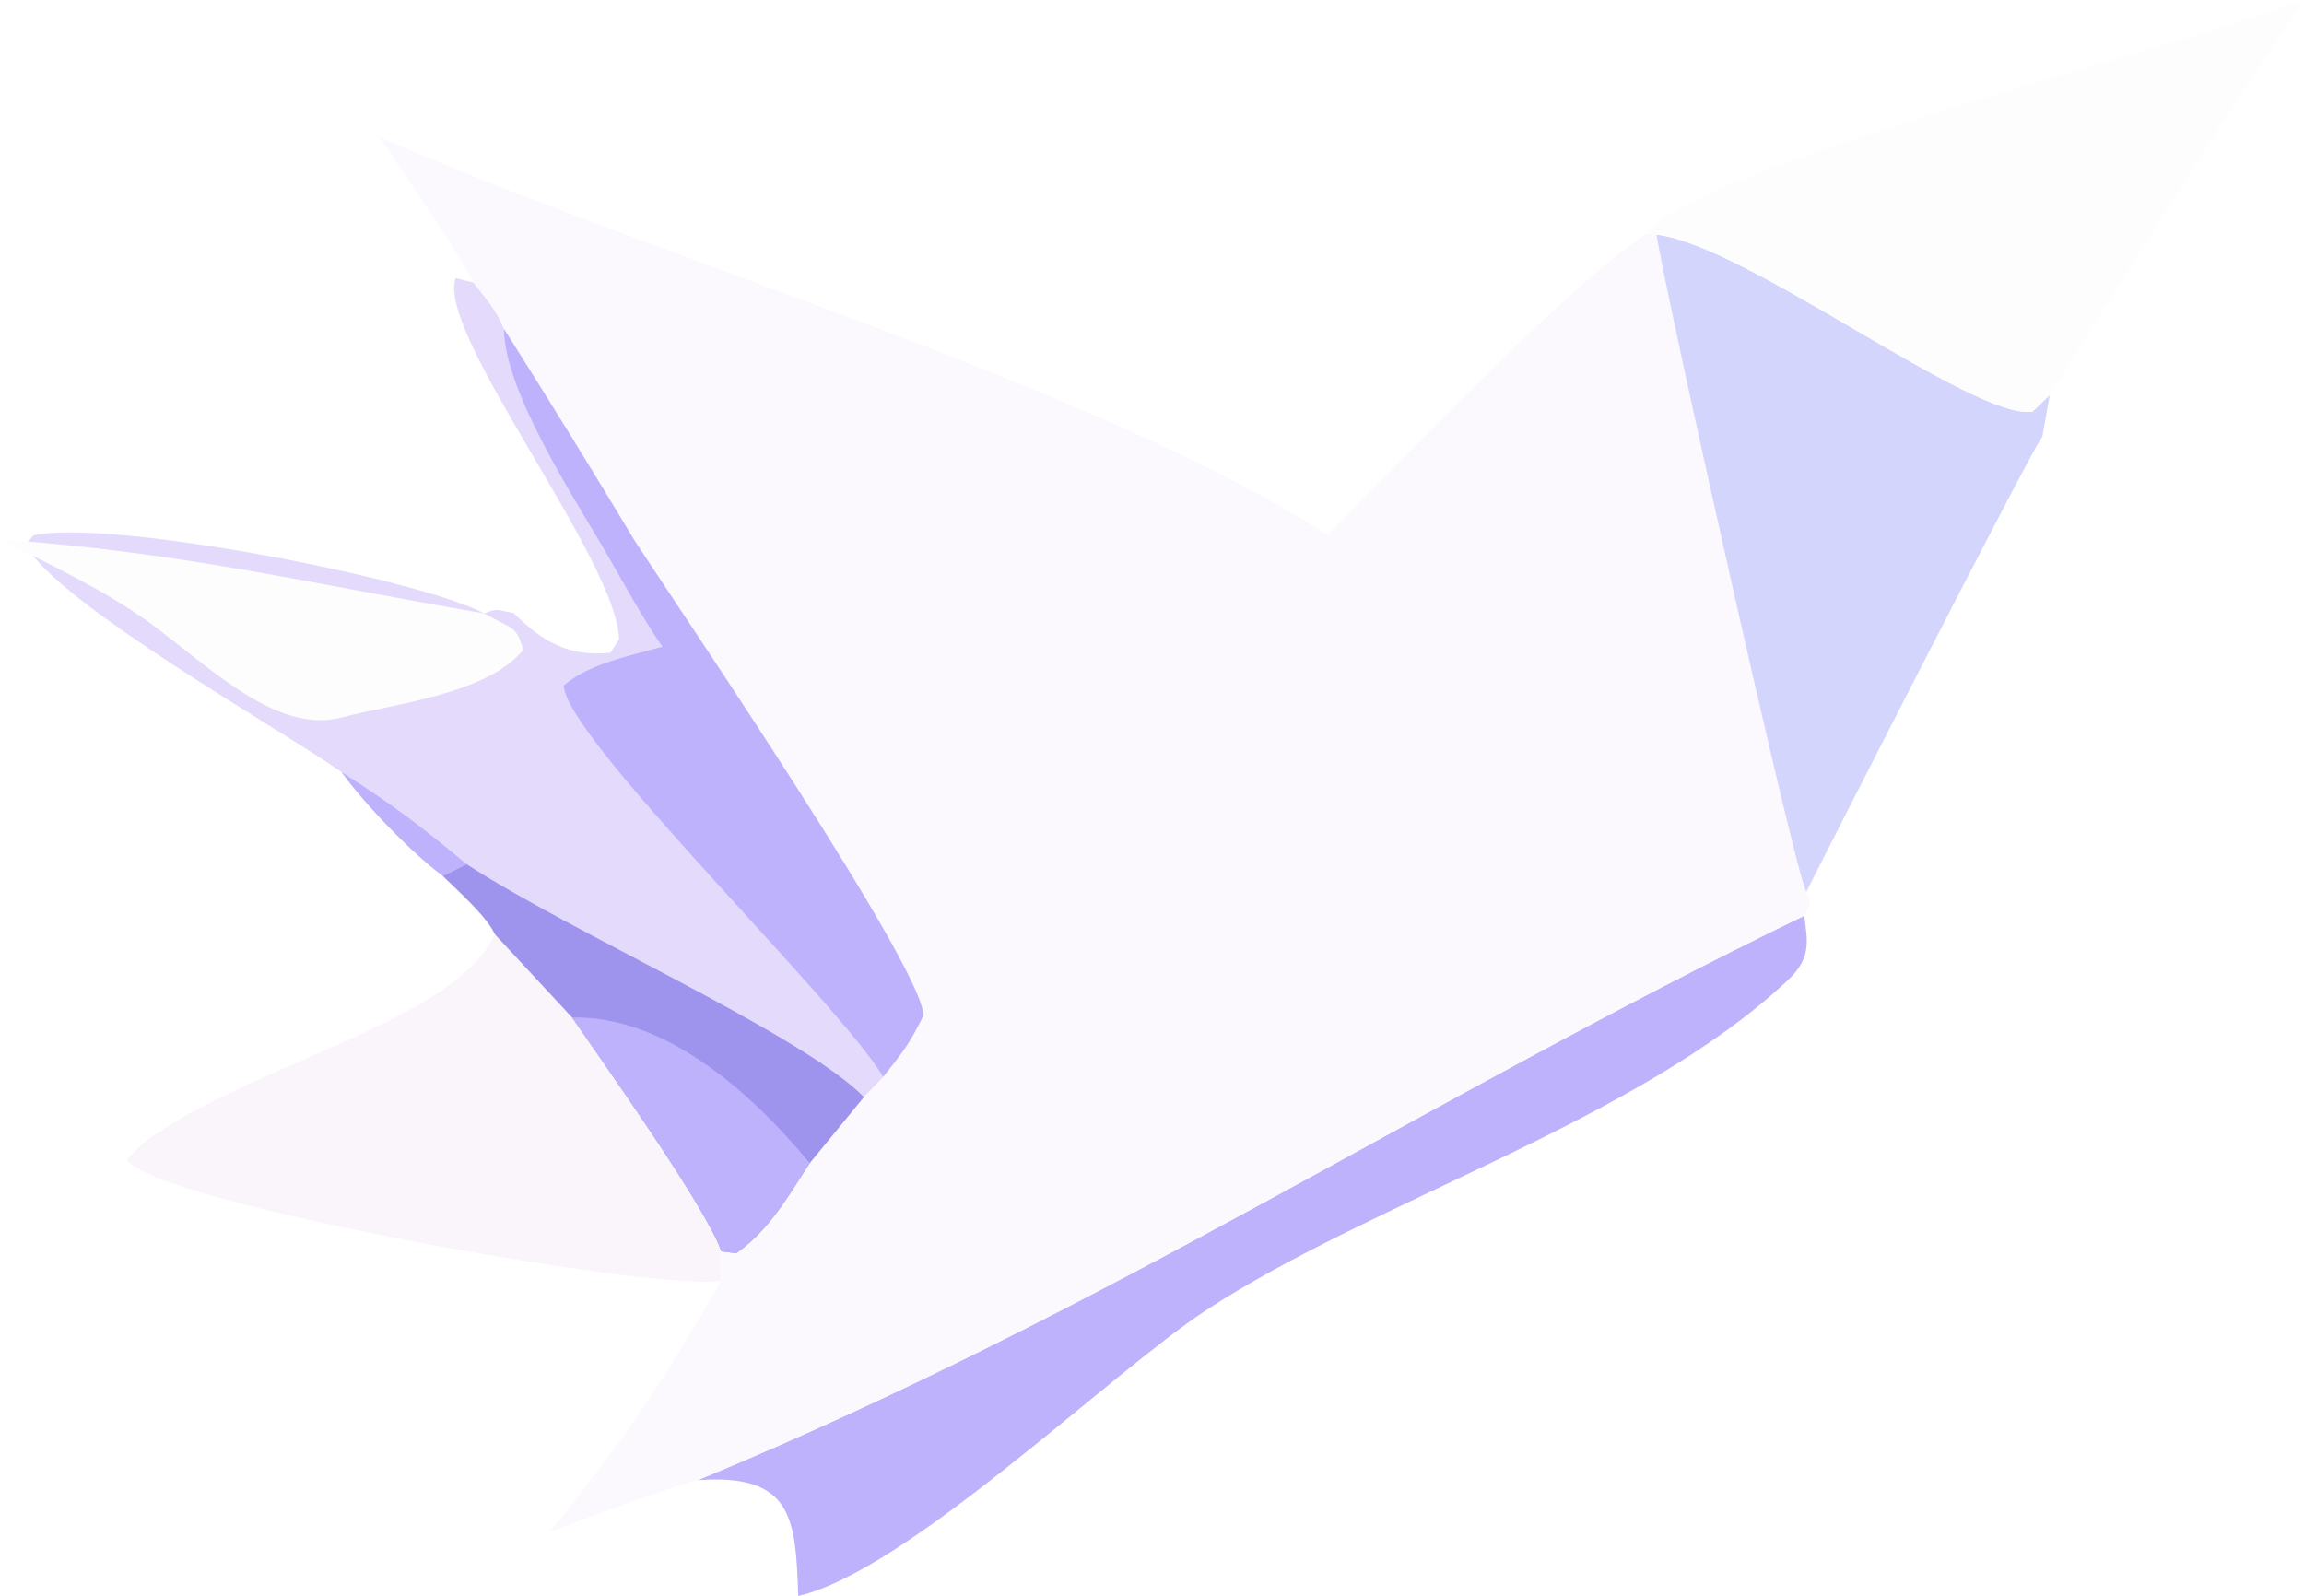
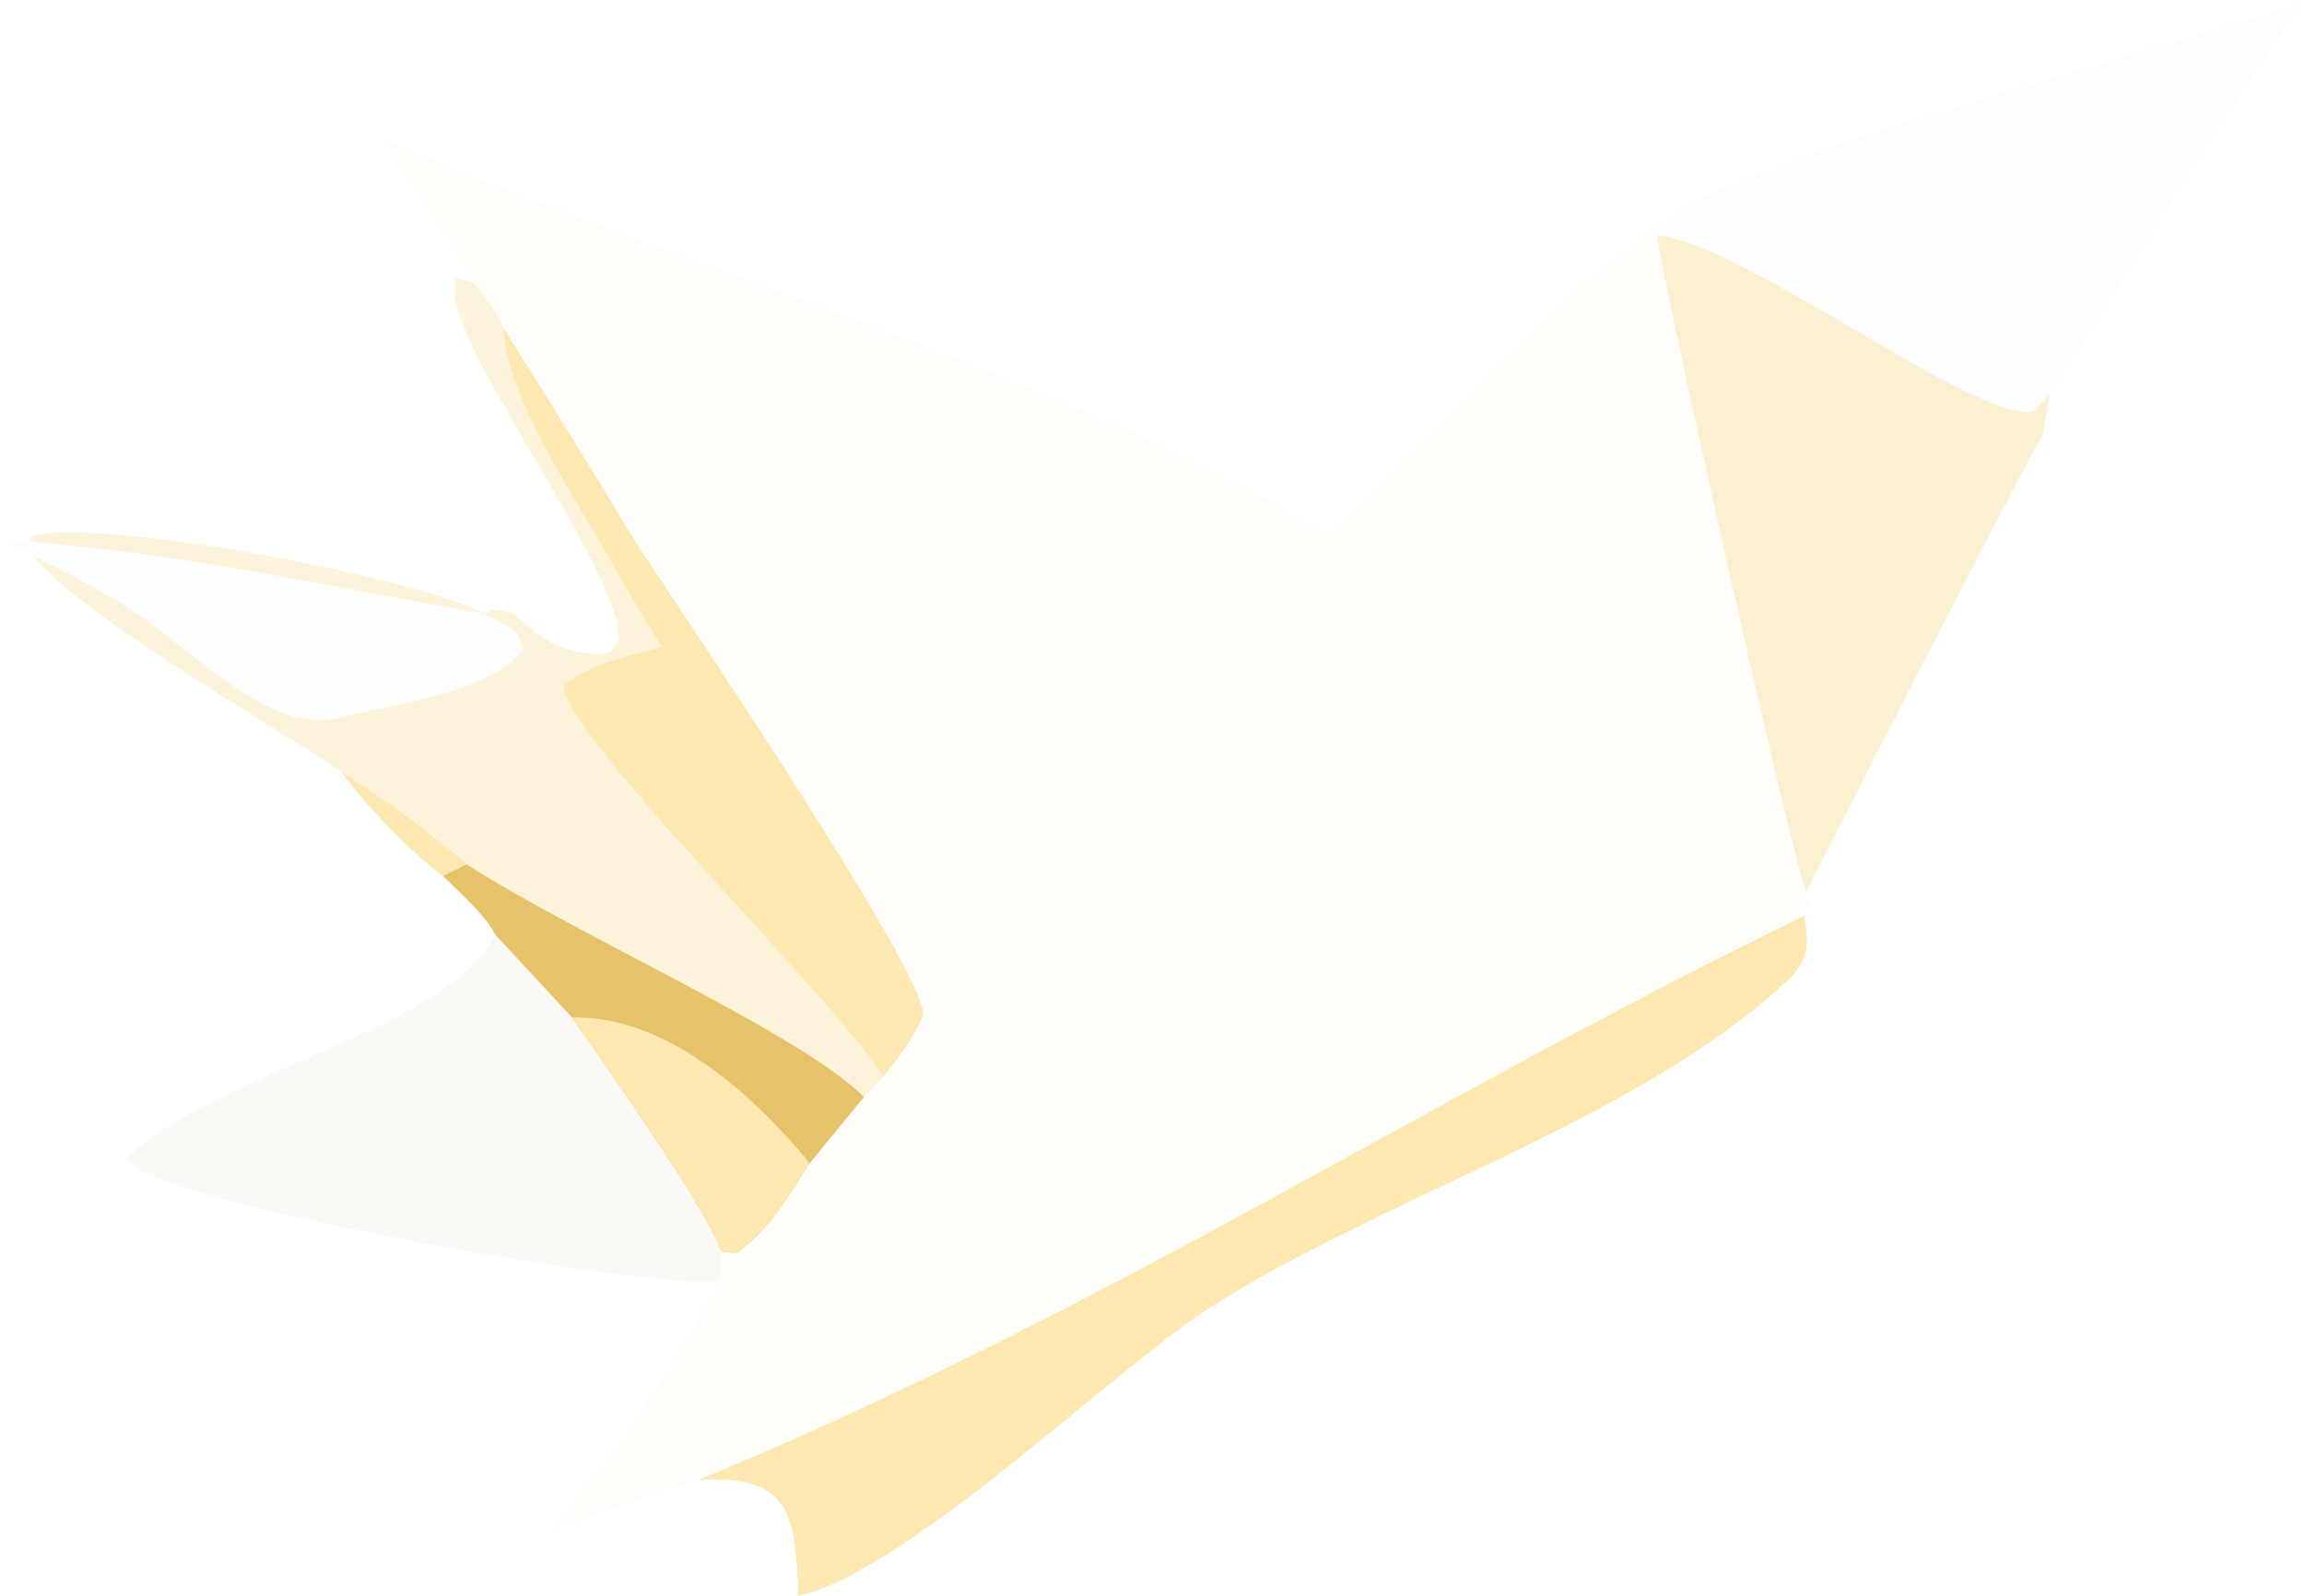
<svg xmlns="http://www.w3.org/2000/svg" preserveAspectRatio="none" width="100%" height="100%" overflow="visible" style="display: block;" viewBox="0 0 50.807 35.198" fill="none">
  <g id="Group 1948754550">
-     <path id="Vector" d="M3.168 25.201C5.473 23.477 10.035 22.541 10.914 20.605L12.616 22.44C13.311 23.452 15.575 26.63 15.907 27.597L15.899 28.251C14.358 28.482 3.292 26.508 2.798 25.567L3.168 25.201Z" fill="#FAF5FB" />
-     <path id="Vector_2" d="M39.788 20.195C39.853 20.755 39.956 21.117 39.43 21.613C36.135 24.719 30.308 26.463 26.594 28.898C24.483 30.282 20 34.652 17.603 35.198C17.543 33.51 17.495 32.492 15.389 32.644C24.427 28.904 31.43 24.247 39.788 20.195Z" fill="#BEB2FD" />
-     <path id="Vector_3" d="M8.359 3.014C14.258 5.626 24.141 8.483 29.277 11.799C30.697 10.354 34.691 6.176 36.306 5.16L36.528 5.174C36.694 6.34 39.622 19.424 39.834 19.669L39.923 19.912L39.788 20.195C31.429 24.247 24.427 28.903 15.388 32.644C14.915 32.734 12.701 33.573 12.118 33.785C13.649 31.923 14.708 30.351 15.898 28.251L15.907 27.597L16.234 27.639C16.968 27.12 17.366 26.401 17.856 25.651L19.05 24.195L19.475 23.75C19.904 23.206 20.048 23.035 20.359 22.405C20.406 21.408 14.924 13.356 14.001 11.936C13.058 10.364 12.093 8.803 11.113 7.255C10.941 6.83 10.714 6.587 10.437 6.231C10.173 5.665 8.772 3.638 8.359 3.014Z" fill="#FCF9FE" />
-     <path id="Vector_4" d="M10.68 13.529C10.988 13.404 10.939 13.456 11.324 13.519C11.965 14.148 12.529 14.49 13.46 14.396L13.651 14.1C13.609 12.341 9.614 7.36 10.047 6.133L10.437 6.231C10.715 6.588 10.941 6.83 11.113 7.255C12.094 8.804 13.058 10.364 14.001 11.936C14.924 13.357 20.407 21.408 20.359 22.405C20.048 23.035 19.905 23.206 19.476 23.75L19.05 24.195L17.856 25.652C17.367 26.401 16.969 27.12 16.235 27.639L15.907 27.597C15.575 26.63 13.311 23.452 12.616 22.44L10.914 20.606C10.738 20.212 10.099 19.649 9.765 19.319C9.079 18.815 8.023 17.716 7.534 17.03C6.124 16.044 1.258 13.303 0.568 12.018L0.735 11.809C2.345 11.428 9.182 12.742 10.68 13.529Z" fill="#E4DBFC" />
-     <path id="Vector_5" d="M11.113 7.254C12.094 8.803 13.058 10.363 14.001 11.935C14.924 13.356 20.407 21.407 20.359 22.404C20.048 23.034 19.905 23.205 19.476 23.749C18.503 22.107 12.475 16.286 12.43 15.119C12.992 14.638 13.875 14.466 14.607 14.264C14.169 13.628 13.74 12.839 13.35 12.161C12.641 10.949 11.123 8.62 11.113 7.254Z" fill="#BEB2FD" />
-     <path id="Vector_6" d="M10.286 19.057C12.579 20.559 17.68 22.799 19.051 24.195L17.856 25.652C17.367 26.401 16.969 27.12 16.235 27.639L15.907 27.597C15.575 26.63 13.311 23.452 12.616 22.44L10.914 20.606C10.738 20.212 10.099 19.649 9.765 19.319L10.286 19.057Z" fill="#9E94ED" />
-     <path id="Vector_7" d="M12.616 22.44C14.69 22.396 16.593 24.125 17.856 25.652C17.367 26.401 16.969 27.12 16.235 27.639L15.907 27.597C15.575 26.63 13.311 23.452 12.616 22.44Z" fill="#BEB2FD" />
+     <path id="Vector" d="M3.168 25.201C5.473 23.477 10.035 22.541 10.914 20.605L12.616 22.44C13.311 23.452 15.575 26.63 15.907 27.597L15.899 28.251C14.358 28.482 3.292 26.508 2.798 25.567L3.168 25.201Z" fill="#FBF9F5" />
+     <path id="Vector_2" d="M39.788 20.195C39.853 20.755 39.956 21.117 39.43 21.613C36.135 24.719 30.308 26.463 26.594 28.898C24.483 30.282 20 34.652 17.603 35.198C17.543 33.51 17.495 32.492 15.389 32.644C24.427 28.904 31.43 24.247 39.788 20.195Z" fill="#FDE8B2" />
+     <path id="Vector_3" d="M8.359 3.014C14.258 5.626 24.141 8.483 29.277 11.799C30.697 10.354 34.691 6.176 36.306 5.16L36.528 5.174C36.694 6.34 39.622 19.424 39.834 19.669L39.923 19.912L39.788 20.195C31.429 24.247 24.427 28.903 15.388 32.644C14.915 32.734 12.701 33.573 12.118 33.785C13.649 31.923 14.708 30.351 15.898 28.251L15.907 27.597L16.234 27.639C16.968 27.12 17.366 26.401 17.856 25.651L19.05 24.195L19.475 23.75C19.904 23.206 20.048 23.035 20.359 22.405C20.406 21.408 14.924 13.356 14.001 11.936C13.058 10.364 12.093 8.803 11.113 7.255C10.941 6.83 10.714 6.587 10.437 6.231C10.173 5.665 8.772 3.638 8.359 3.014Z" fill="#FEFDF9" />
+     <path id="Vector_4" d="M10.68 13.529C10.988 13.404 10.939 13.456 11.324 13.519C11.965 14.148 12.529 14.49 13.46 14.396L13.651 14.1C13.609 12.341 9.614 7.36 10.047 6.133L10.437 6.231C10.715 6.588 10.941 6.83 11.113 7.255C12.094 8.804 13.058 10.364 14.001 11.936C14.924 13.357 20.407 21.408 20.359 22.405C20.048 23.035 19.905 23.206 19.476 23.75L19.05 24.195L17.856 25.652C17.367 26.401 16.969 27.12 16.235 27.639L15.907 27.597C15.575 26.63 13.311 23.452 12.616 22.44L10.914 20.606C10.738 20.212 10.099 19.649 9.765 19.319C9.079 18.815 8.023 17.716 7.534 17.03C6.124 16.044 1.258 13.303 0.568 12.018L0.735 11.809C2.345 11.428 9.182 12.742 10.68 13.529Z" fill="#FCF3DB" />
+     <path id="Vector_5" d="M11.113 7.254C12.094 8.803 13.058 10.363 14.001 11.935C14.924 13.356 20.407 21.407 20.359 22.404C20.048 23.034 19.905 23.205 19.476 23.749C18.503 22.107 12.475 16.286 12.43 15.119C12.992 14.638 13.875 14.466 14.607 14.264C14.169 13.628 13.74 12.839 13.35 12.161C12.641 10.949 11.123 8.62 11.113 7.254Z" fill="#FDE8B2" />
+     <path id="Vector_6" d="M10.286 19.057C12.579 20.559 17.68 22.799 19.051 24.195L17.856 25.652C17.367 26.401 16.969 27.12 16.235 27.639L15.907 27.597C15.575 26.63 13.311 23.452 12.616 22.44L10.914 20.606C10.738 20.212 10.099 19.649 9.765 19.319L10.286 19.057Z" fill="#E6C36B" />
+     <path id="Vector_7" d="M12.616 22.44C14.69 22.396 16.593 24.125 17.856 25.652C17.367 26.401 16.969 27.12 16.235 27.639L15.907 27.597C15.575 26.63 13.311 23.452 12.616 22.44Z" fill="#FDE8B2" />
    <path id="Vector_8" d="M0 11.895C4.093 12.191 6.765 12.86 10.68 13.529C11.302 13.889 11.387 13.786 11.536 14.335C10.748 15.308 8.654 15.527 7.53 15.823C6.105 16.198 4.657 14.736 3.306 13.737C2.28 13 1.129 12.465 0 11.895Z" fill="#FEFDFE" />
-     <path id="Vector_9" d="M7.534 17.029C8.668 17.756 9.251 18.194 10.286 19.056L9.765 19.318C9.079 18.814 8.024 17.715 7.534 17.029Z" fill="#BEB2FD" />
-     <path id="Vector_10" d="M36.529 5.174C38.505 5.4 43.533 9.28 44.819 9.078L45.2 8.712L45.035 9.645C45.086 9.345 39.799 19.717 39.834 19.669C39.623 19.423 36.695 6.34 36.529 5.174Z" fill="#D3D5FC" />
+     <path id="Vector_9" d="M7.534 17.029C8.668 17.756 9.251 18.194 10.286 19.056L9.765 19.318C9.079 18.814 8.024 17.715 7.534 17.029Z" fill="#FDE8B2" />
+     <path id="Vector_10" d="M36.529 5.174C38.505 5.4 43.533 9.28 44.819 9.078L45.2 8.712L45.035 9.645C45.086 9.345 39.799 19.717 39.834 19.669C39.623 19.423 36.695 6.34 36.529 5.174Z" fill="#FCF0D3" />
    <path id="Vector_11" d="M36.307 5.161C37.354 3.678 48.209 1.01 50.807 0C48.715 3.082 47.16 5.623 45.2 8.713L44.819 9.078C43.533 9.281 38.505 5.401 36.529 5.175L36.307 5.161Z" fill="#FEFDFE" />
  </g>
</svg>
